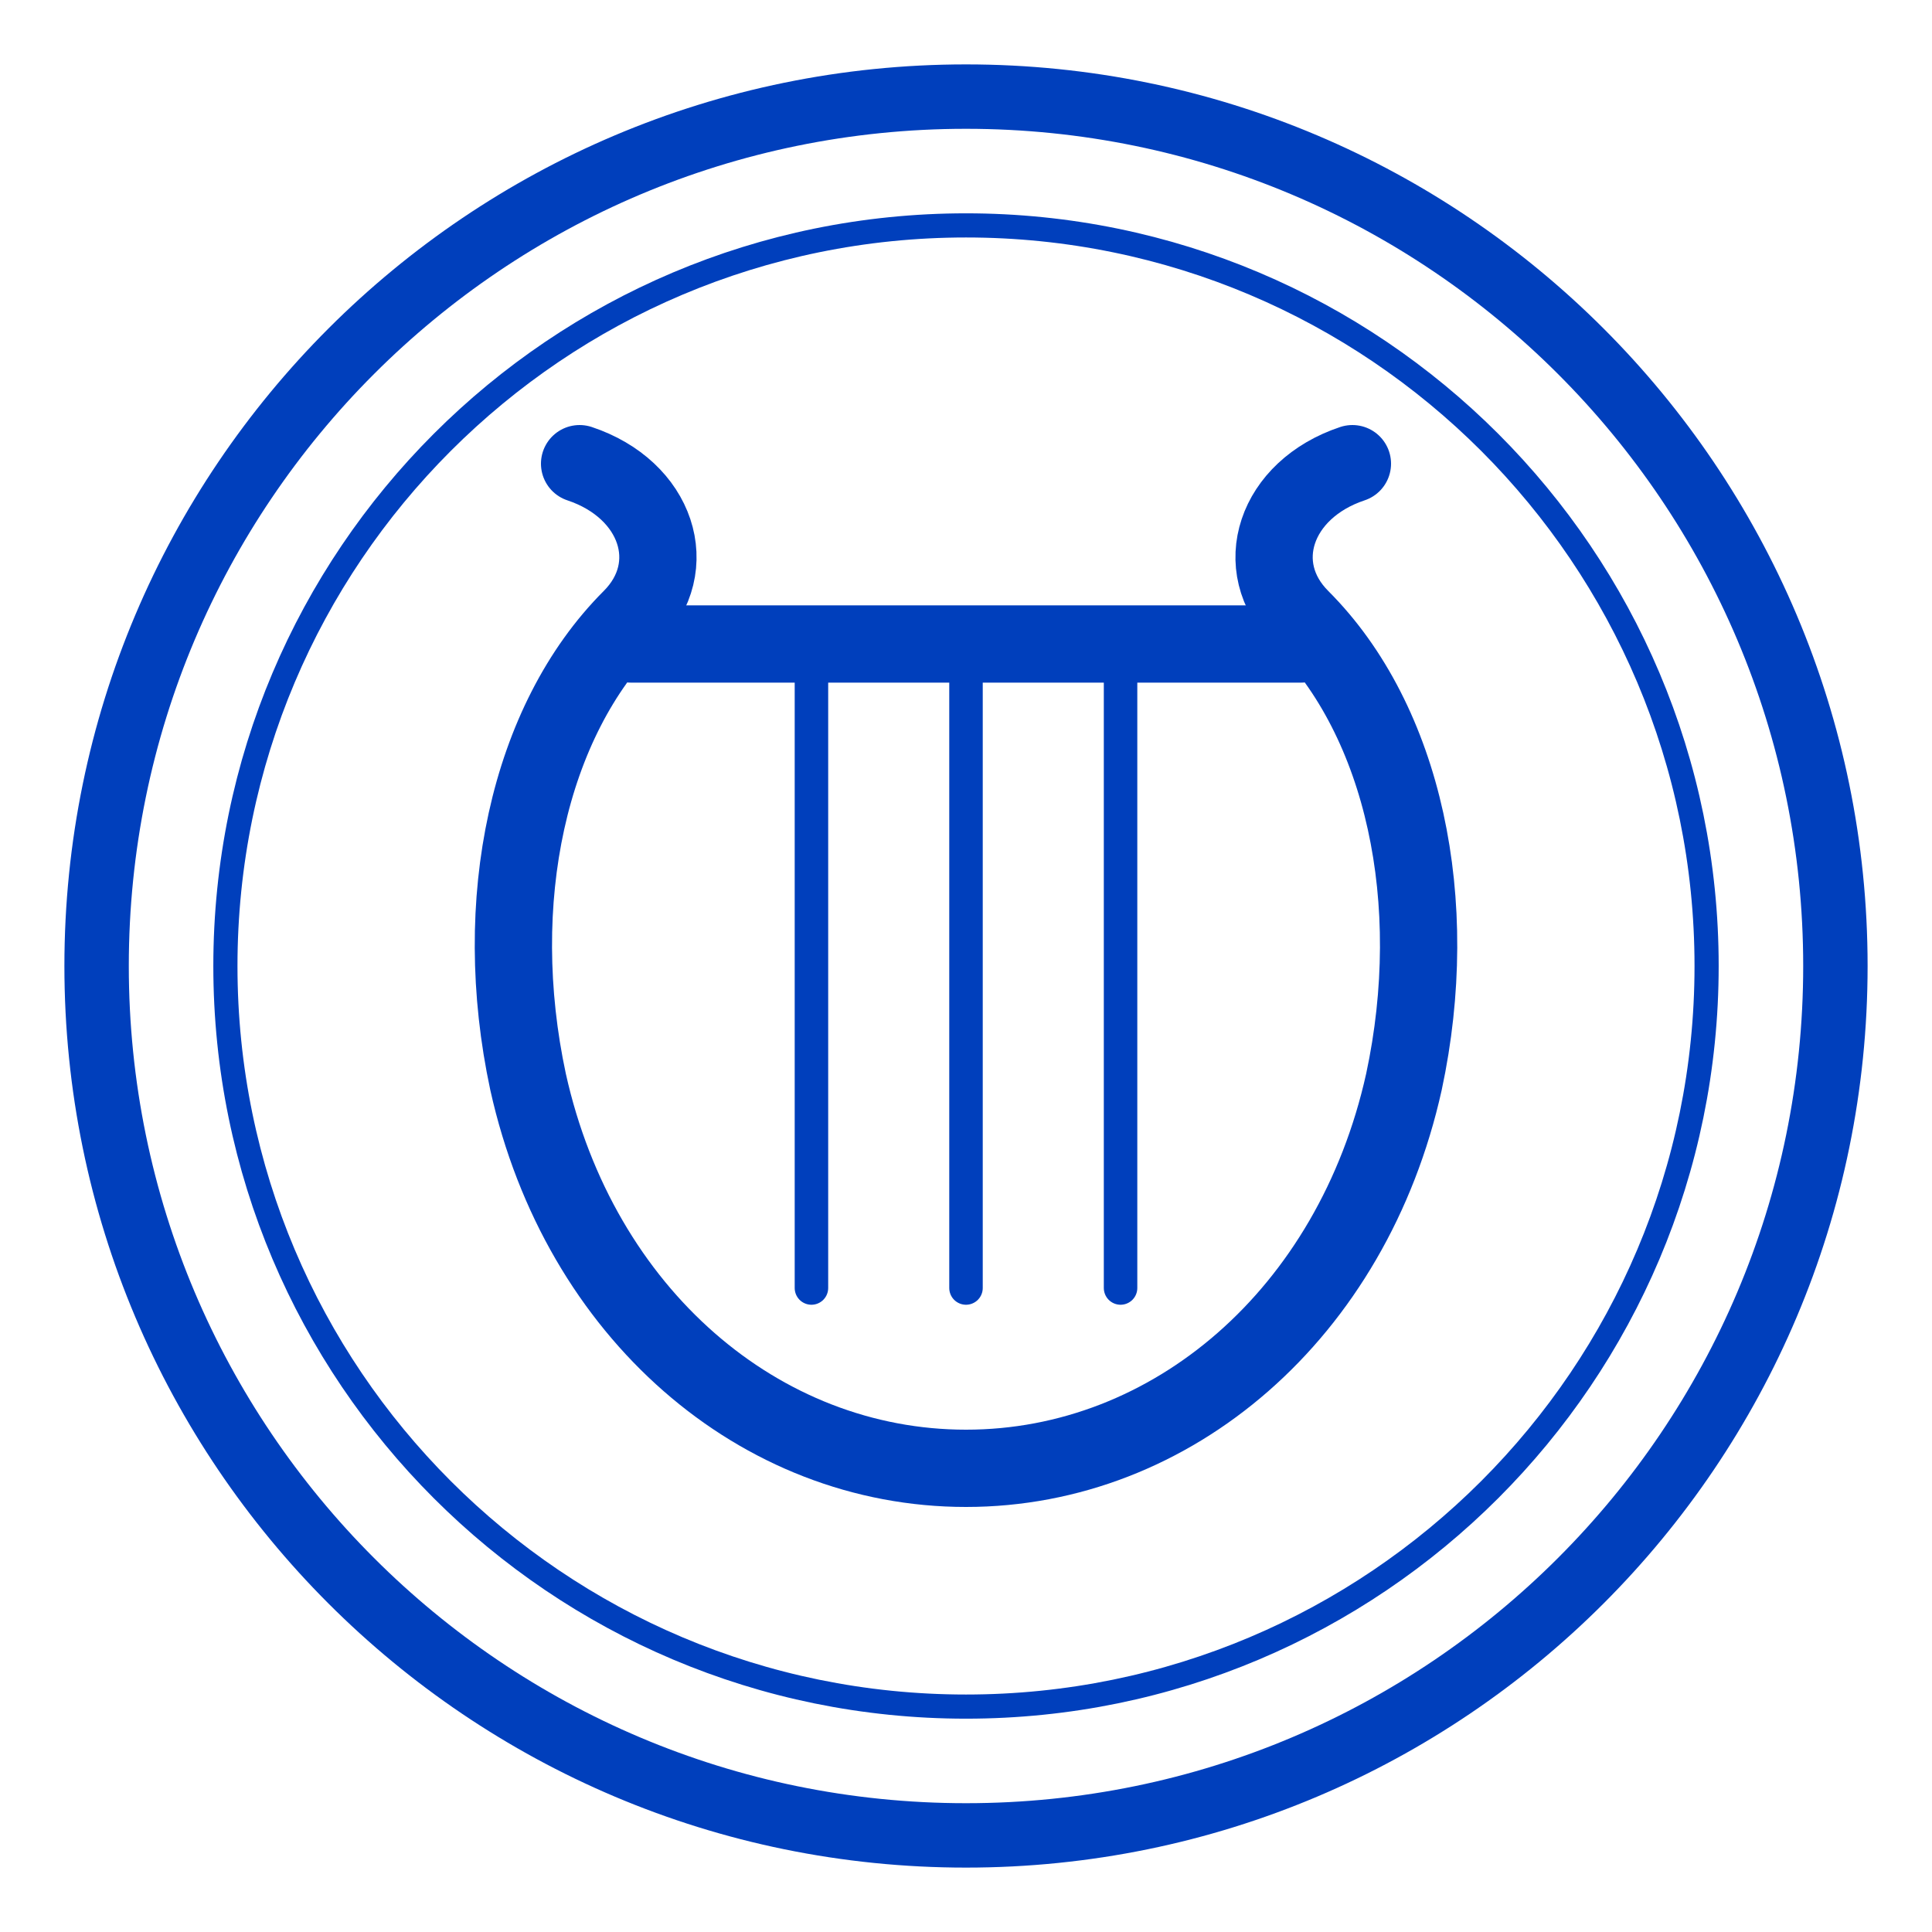
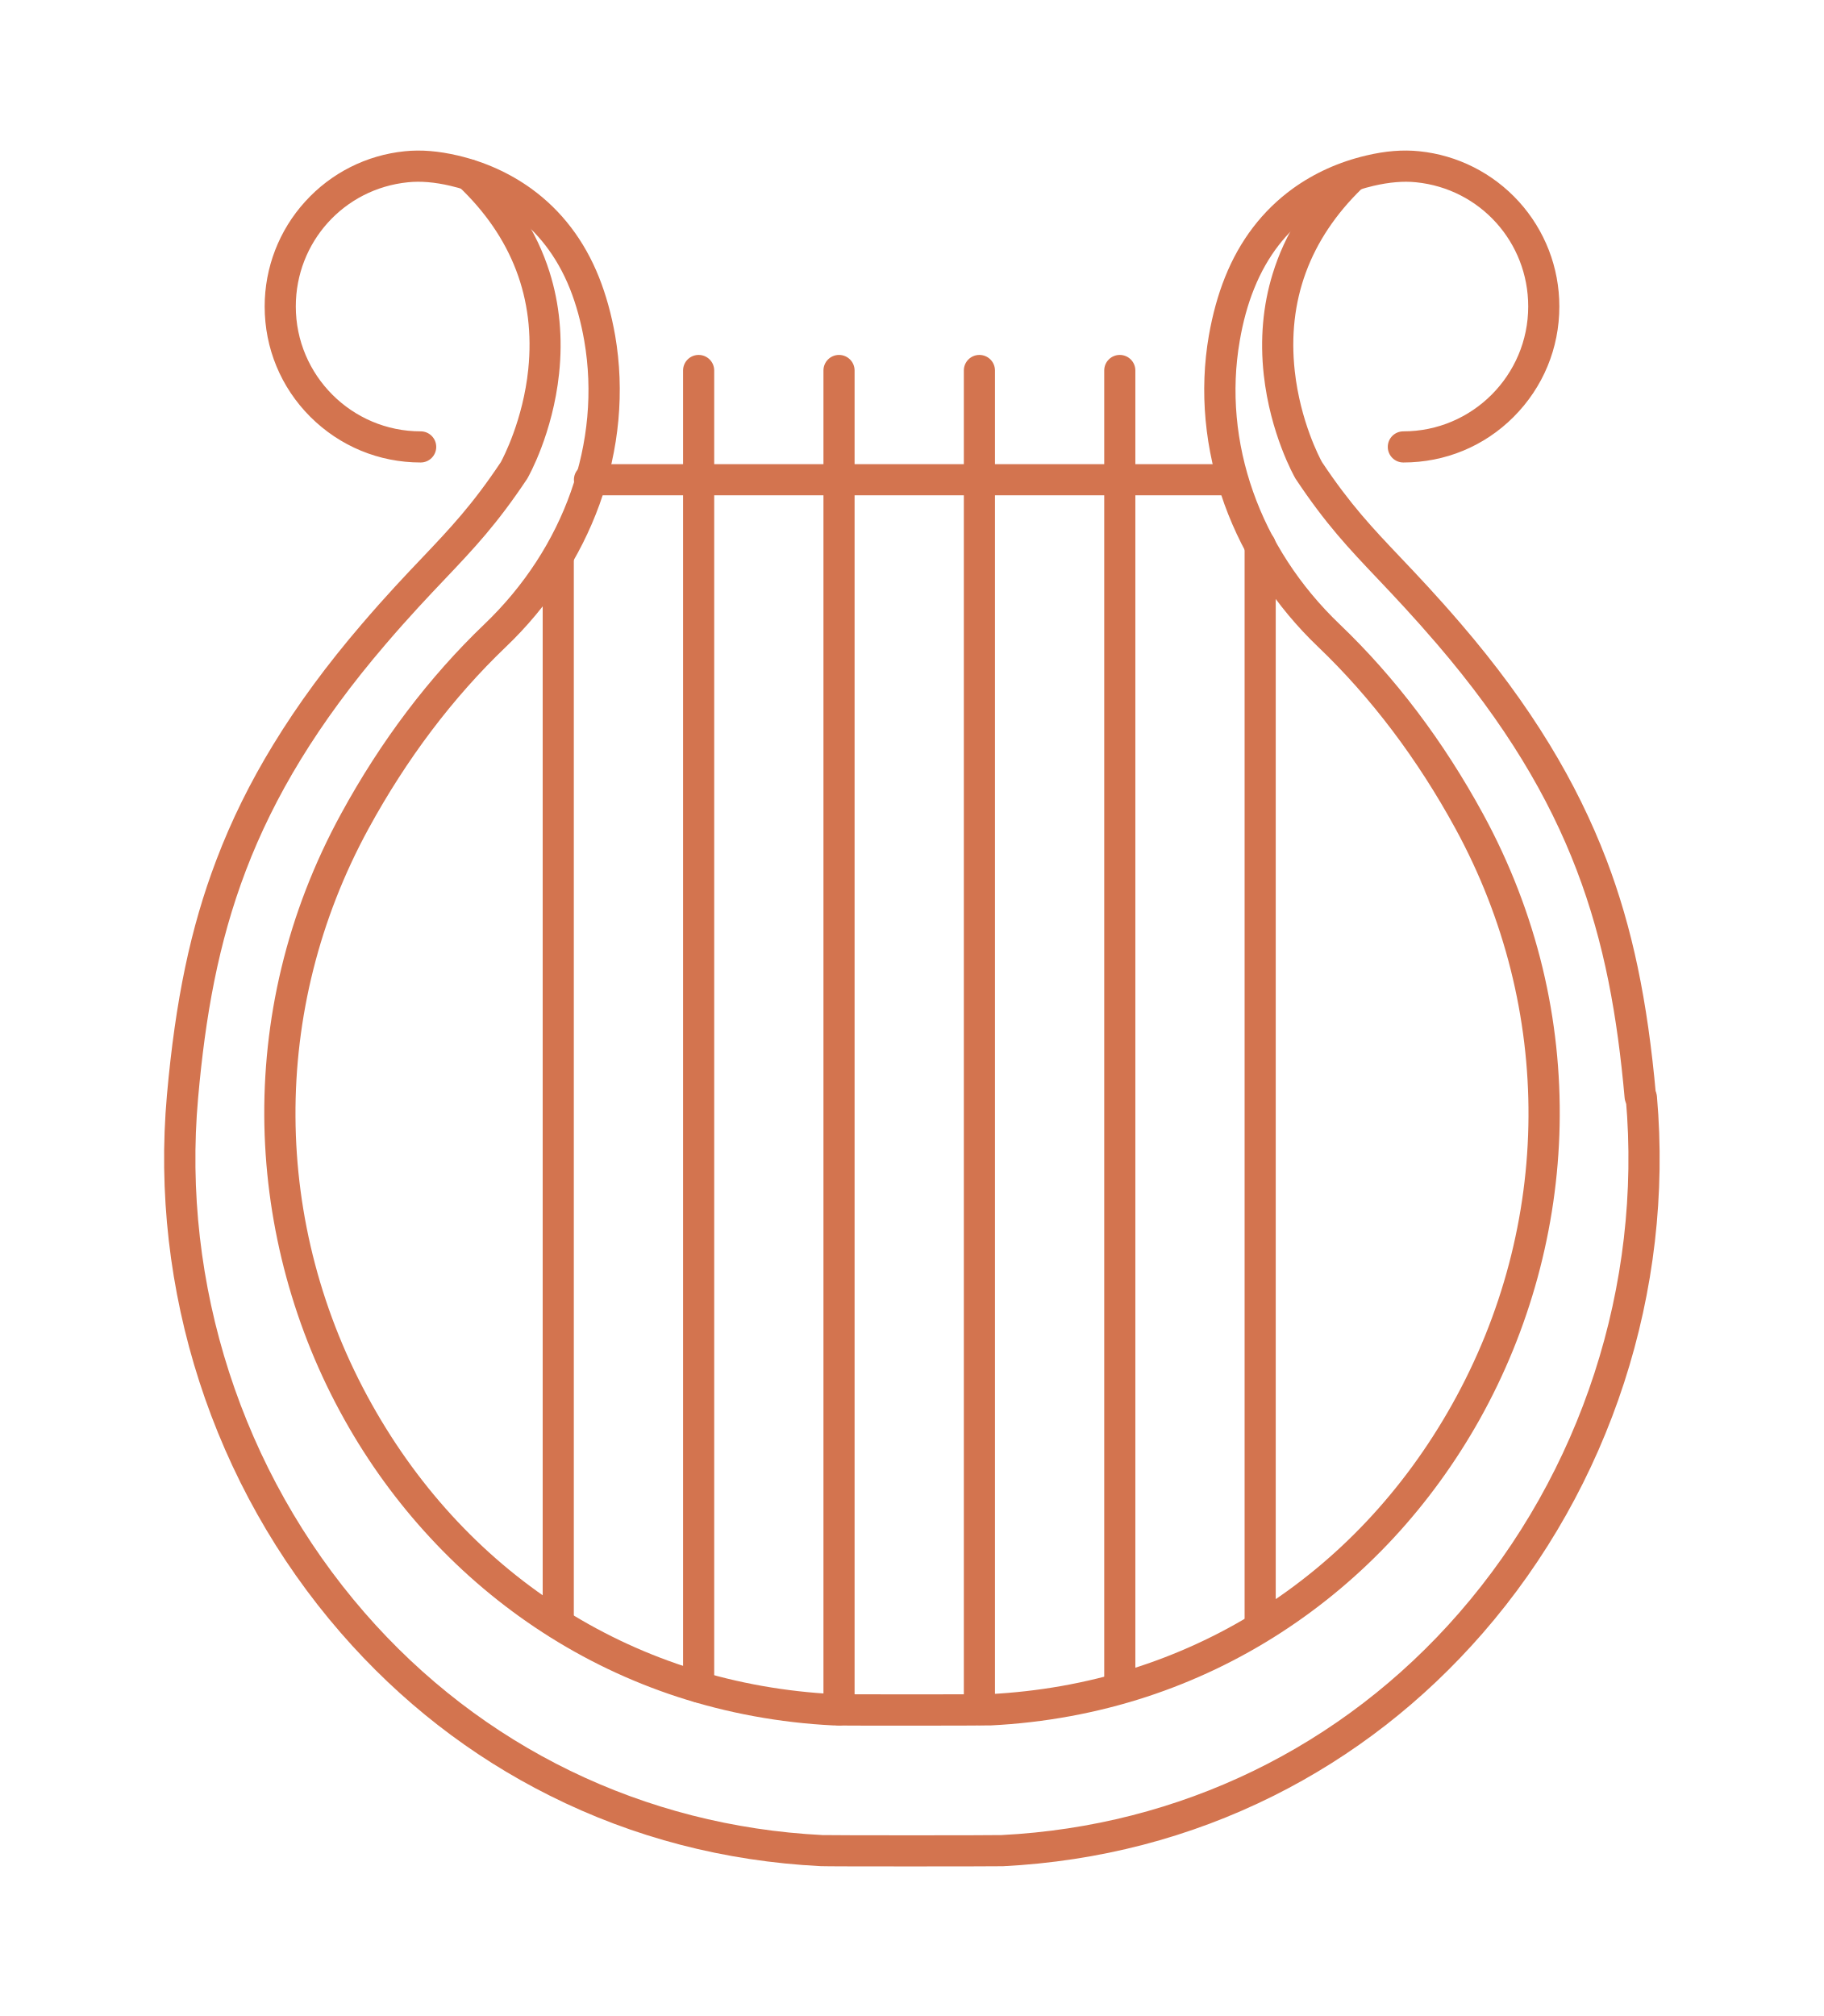
- <svg xmlns="http://www.w3.org/2000/svg" viewBox="0 0 240 240" role="img" aria-label="lyra selo">
-   <circle cx="120" cy="120" r="108" fill="none" stroke="#003fbc" stroke-width="8" />
-   <circle cx="120" cy="120" r="92" fill="none" stroke="#003fbc" stroke-width="3" />
-   <g transform="translate(120,44.8) scale(1.6)" fill="none" stroke="#003fbc" stroke-linecap="round" stroke-linejoin="round">
-     <path d="M -30 8 C -24 10 -22 16 -26 20 C -34 28 -37 42 -34 56 C -30 74 -16 86 0 86 C 16 86 30 74 34 56 C 37 42 34 28 26 20 C 22 16 24 10 30 8" stroke-width="6" />
-     <line x1="-26" y1="22" x2="26" y2="22" stroke-width="6" />
-     <line x1="-12" y1="24" x2="-12" y2="72" stroke-width="2.6" />
-     <line x1="0" y1="24" x2="0" y2="72" stroke-width="2.6" />
-     <line x1="12" y1="24" x2="12" y2="72" stroke-width="2.6" />
-   </g>
+ <svg xmlns="http://www.w3.org/2000/svg" version="1.1" width="73.158" height="80.876" viewBox="0 0 73.158 80.876">
+   <path transform="matrix(1,0,0,-1,0,80.87558)" d="M36.58 11.647C35.06 11.647 33.54 11.649 33.421 11.657 31.276 11.765 29.178 12.153 27.186 12.801 25.272 13.425 23.444 14.3 21.753 15.399 20.114 16.464 18.6 17.738 17.256 19.191 15.934 20.616 14.778 22.208 13.821 23.921 11.803 27.524 10.694 31.607 10.607 35.72 10.563 37.846 10.791 39.968 11.287 42.032 11.801 44.177 12.608 46.26 13.682 48.227 15.274 51.147 17.211 53.707 19.43 55.831 22.642 58.901 24.141 63.152 23.44 67.203 23.309 67.96 23.114 68.663 22.866 69.288 21.77 72.028 19.659 73.046 18.079 73.419 17.44 73.569 16.879 73.616 16.362 73.563 13.798 73.302 11.867 71.162 11.867 68.581 11.867 65.82 14.113 63.571 16.877 63.571 17.222 63.571 17.501 63.292 17.501 62.947 17.501 62.602 17.222 62.322 16.877 62.322 15.204 62.322 13.633 62.974 12.449 64.154 11.266 65.337 10.618 66.908 10.618 68.581 10.618 70.139 11.194 71.636 12.244 72.79 13.284 73.938 14.704 74.653 16.239 74.808 16.896 74.876 17.594 74.818 18.371 74.636 19.46 74.38 20.453 73.931 21.319 73.305 22.528 72.428 23.44 71.234 24.031 69.754 24.312 69.047 24.531 68.261 24.679 67.416 25.064 65.187 24.848 62.843 24.052 60.639 23.283 58.513 21.986 56.538 20.3 54.929 18.172 52.894 16.318 50.44 14.785 47.632 10.832 40.385 10.878 31.751 14.92 24.535 18.833 17.548 25.6 13.311 33.491 12.911 33.762 12.9 39.398 12.9 39.686 12.911 47.577 13.311 54.344 17.55 58.257 24.535 62.295 31.748 62.345 40.383 58.392 47.632 56.86 50.44 55.003 52.896 52.877 54.929 51.192 56.538 49.896 58.513 49.125 60.639 48.329 62.843 48.111 65.187 48.498 67.416 48.647 68.261 48.862 69.047 49.146 69.754 49.737 71.234 50.652 72.428 51.858 73.305 52.724 73.931 53.717 74.38 54.806 74.636 55.581 74.821 56.277 74.876 56.938 74.808 58.473 74.651 59.889 73.936 60.933 72.79 61.981 71.636 62.559 70.141 62.559 68.581 62.559 66.908 61.907 65.337 60.728 64.154 59.548 62.97 57.973 62.322 56.301 62.322 55.955 62.322 55.676 62.602 55.676 62.947 55.676 63.292 55.955 63.571 56.301 63.571 59.062 63.571 61.31 65.818 61.31 68.581 61.31 71.162 59.377 73.302 56.815 73.563 56.298 73.616 55.735 73.567 55.098 73.419 53.518 73.046 51.407 72.028 50.311 69.288 50.059 68.663 49.866 67.96 49.737 67.203 49.034 63.152 50.533 58.903 53.747 55.831 55.968 53.707 57.903 51.151 59.496 48.227 60.569 46.26 61.374 44.175 61.89 42.032 62.386 39.97 62.614 37.846 62.57 35.72 62.485 31.604 61.374 27.524 59.356 23.921 58.395 22.208 57.239 20.614 55.922 19.191 54.577 17.738 53.063 16.464 51.424 15.399 49.733 14.3 47.905 13.427 45.991 12.801 43.999 12.151 41.901 11.765 39.756 11.657 39.621 11.653 38.1 11.647 36.58 11.647Z" fill="#d3744f" />
+   <path transform="matrix(1,0,0,-1,0,80.87558)" d="M49.303 61.005H23.65C23.305 61.005 23.025 61.285 23.025 61.63 23.025 61.975 23.305 62.254 23.65 62.254H49.305C49.65 62.254 49.93 61.975 49.93 61.63 49.93 61.287 49.648 61.005 49.303 61.005Z" fill="#d3744f" />
+   <path transform="matrix(1,0,0,-1,0,80.87558)" d="M28.028 12.574C27.683 12.574 27.404 12.854 27.404 13.199V66.013C27.404 66.358 27.683 66.637 28.028 66.637 28.373 66.637 28.653 66.358 28.653 66.013V13.201C28.653 12.854 28.373 12.574 28.028 12.574Z" fill="#d3744f" />
+   <path transform="matrix(1,0,0,-1,0,80.87558)" d="M33.66 11.657C33.315 11.657 33.036 11.937 33.036 12.282V66.013C33.036 66.358 33.315 66.637 33.66 66.637 34.005 66.637 34.285 66.358 34.285 66.013V12.284C34.287 11.937 34.008 11.657 33.66 11.657Z" fill="#d3744f" />
+   <path transform="matrix(1,0,0,-1,0,80.87558)" d="M39.292 11.672C38.947 11.672 38.668 11.952 38.668 12.297V66.013C38.668 66.358 38.947 66.637 39.292 66.637 39.637 66.637 39.917 66.358 39.917 66.013V12.301C39.919 11.952 39.637 11.672 39.292 11.672Z" fill="#d3744f" />
+   <path transform="matrix(1,0,0,-1,0,80.87558)" d="M44.924 12.574C44.579 12.574 44.3 12.854 44.3 13.199V66.013C44.3 66.358 44.579 66.637 44.924 66.637 45.269 66.637 45.549 66.358 45.549 66.013V13.201C45.549 12.854 45.269 12.574 44.924 12.574Z" fill="#d3744f" />
+   <path transform="matrix(1,0,0,-1,0,80.87558)" d="M50.556 15.051C50.211 15.051 49.932 15.331 49.932 15.676V59.002C49.932 59.347 50.211 59.627 50.556 59.627 50.901 59.627 51.181 59.347 51.181 59.002V15.676C51.181 15.331 50.901 15.051 50.556 15.051Z" fill="#d3744f" />
+   <path transform="matrix(1,0,0,-1,0,80.87558)" d="M22.396 15.126C22.051 15.126 21.772 15.405 21.772 15.75V58.503C21.772 58.848 22.051 59.127 22.396 59.127 22.741 59.127 23.021 58.848 23.021 58.503V15.752C23.023 15.405 22.741 15.126 22.396 15.126Z" fill="#d3744f" />
+   <path transform="matrix(1,0,0,-1,0,80.87558)" d="M36.58 6C34.821 6 33.061 6.002 32.926 6.011 29.074 6.205 25.416 7.156 22.058 8.839 18.873 10.431 16.053 12.629 13.673 15.369 8.541 21.272 6 29.138 6.697 36.944 7.037 40.755 7.647 43.662 8.678 46.37 9.284 47.967 10.033 49.485 10.967 51.012 11.95 52.621 13.112 54.204 14.52 55.845 15.492 56.98 16.265 57.795 16.949 58.513 18.066 59.69 18.949 60.622 20.093 62.337 20.184 62.506 20.986 64.027 21.194 66.068 21.482 68.901 20.537 71.371 18.39 73.406 18.138 73.645 18.13 74.041 18.367 74.289 18.604 74.537 19.002 74.549 19.25 74.312 20.597 73.036 21.537 71.575 22.045 69.97 22.451 68.687 22.581 67.313 22.43 65.89 22.176 63.482 21.209 61.772 21.168 61.7 21.162 61.687 21.153 61.676 21.147 61.664 19.938 59.849 19.019 58.877 17.855 57.651 17.184 56.944 16.421 56.14 15.471 55.03 9.987 48.634 8.526 43.324 7.948 36.83 7.279 29.36 9.712 21.833 14.622 16.186 19.309 10.791 25.833 7.622 32.993 7.258 33.302 7.245 39.853 7.245 40.179 7.258 47.33 7.62 53.849 10.785 58.534 16.167 63.442 21.803 65.881 29.318 65.227 36.781 65.197 37.126 65.451 37.429 65.797 37.459 66.142 37.488 66.445 37.234 66.474 36.889 67.158 29.089 64.607 21.236 59.477 15.348 57.097 12.617 54.276 10.423 51.096 8.833 47.738 7.156 44.086 6.205 40.239 6.008 40.099 6.004 38.34 6 36.58 6Z" fill="#d3744f" />
+   <path transform="matrix(1,0,0,-1,0,80.87558)" d="M65.801 36.262C65.479 36.262 65.208 36.506 65.178 36.832 64.596 43.326 63.137 48.636 57.656 55.032 56.703 56.142 55.943 56.946 55.272 57.654 54.109 58.879 53.188 59.849 51.979 61.666 51.973 61.678 51.964 61.689 51.958 61.702 51.918 61.772 50.963 63.463 50.7 65.845 50.546 67.255 50.664 68.615 51.056 69.887 51.543 71.479 52.456 72.934 53.766 74.209 54.014 74.45 54.41 74.444 54.651 74.196 54.893 73.948 54.886 73.552 54.638 73.311 52.54 71.272 51.634 68.805 51.945 65.983 52.168 63.976 52.943 62.506 53.036 62.339 54.179 60.626 55.064 59.695 56.184 58.515 56.868 57.795 57.639 56.982 58.613 55.847 60.021 54.207 61.183 52.623 62.165 51.014 63.097 49.485 63.844 47.967 64.454 46.373 65.483 43.667 66.095 40.757 66.436 36.946 66.468 36.601 66.212 36.296 65.869 36.269 65.839 36.262 65.82 36.262 65.801 36.262Z" fill="#d3744f" />
</svg>
